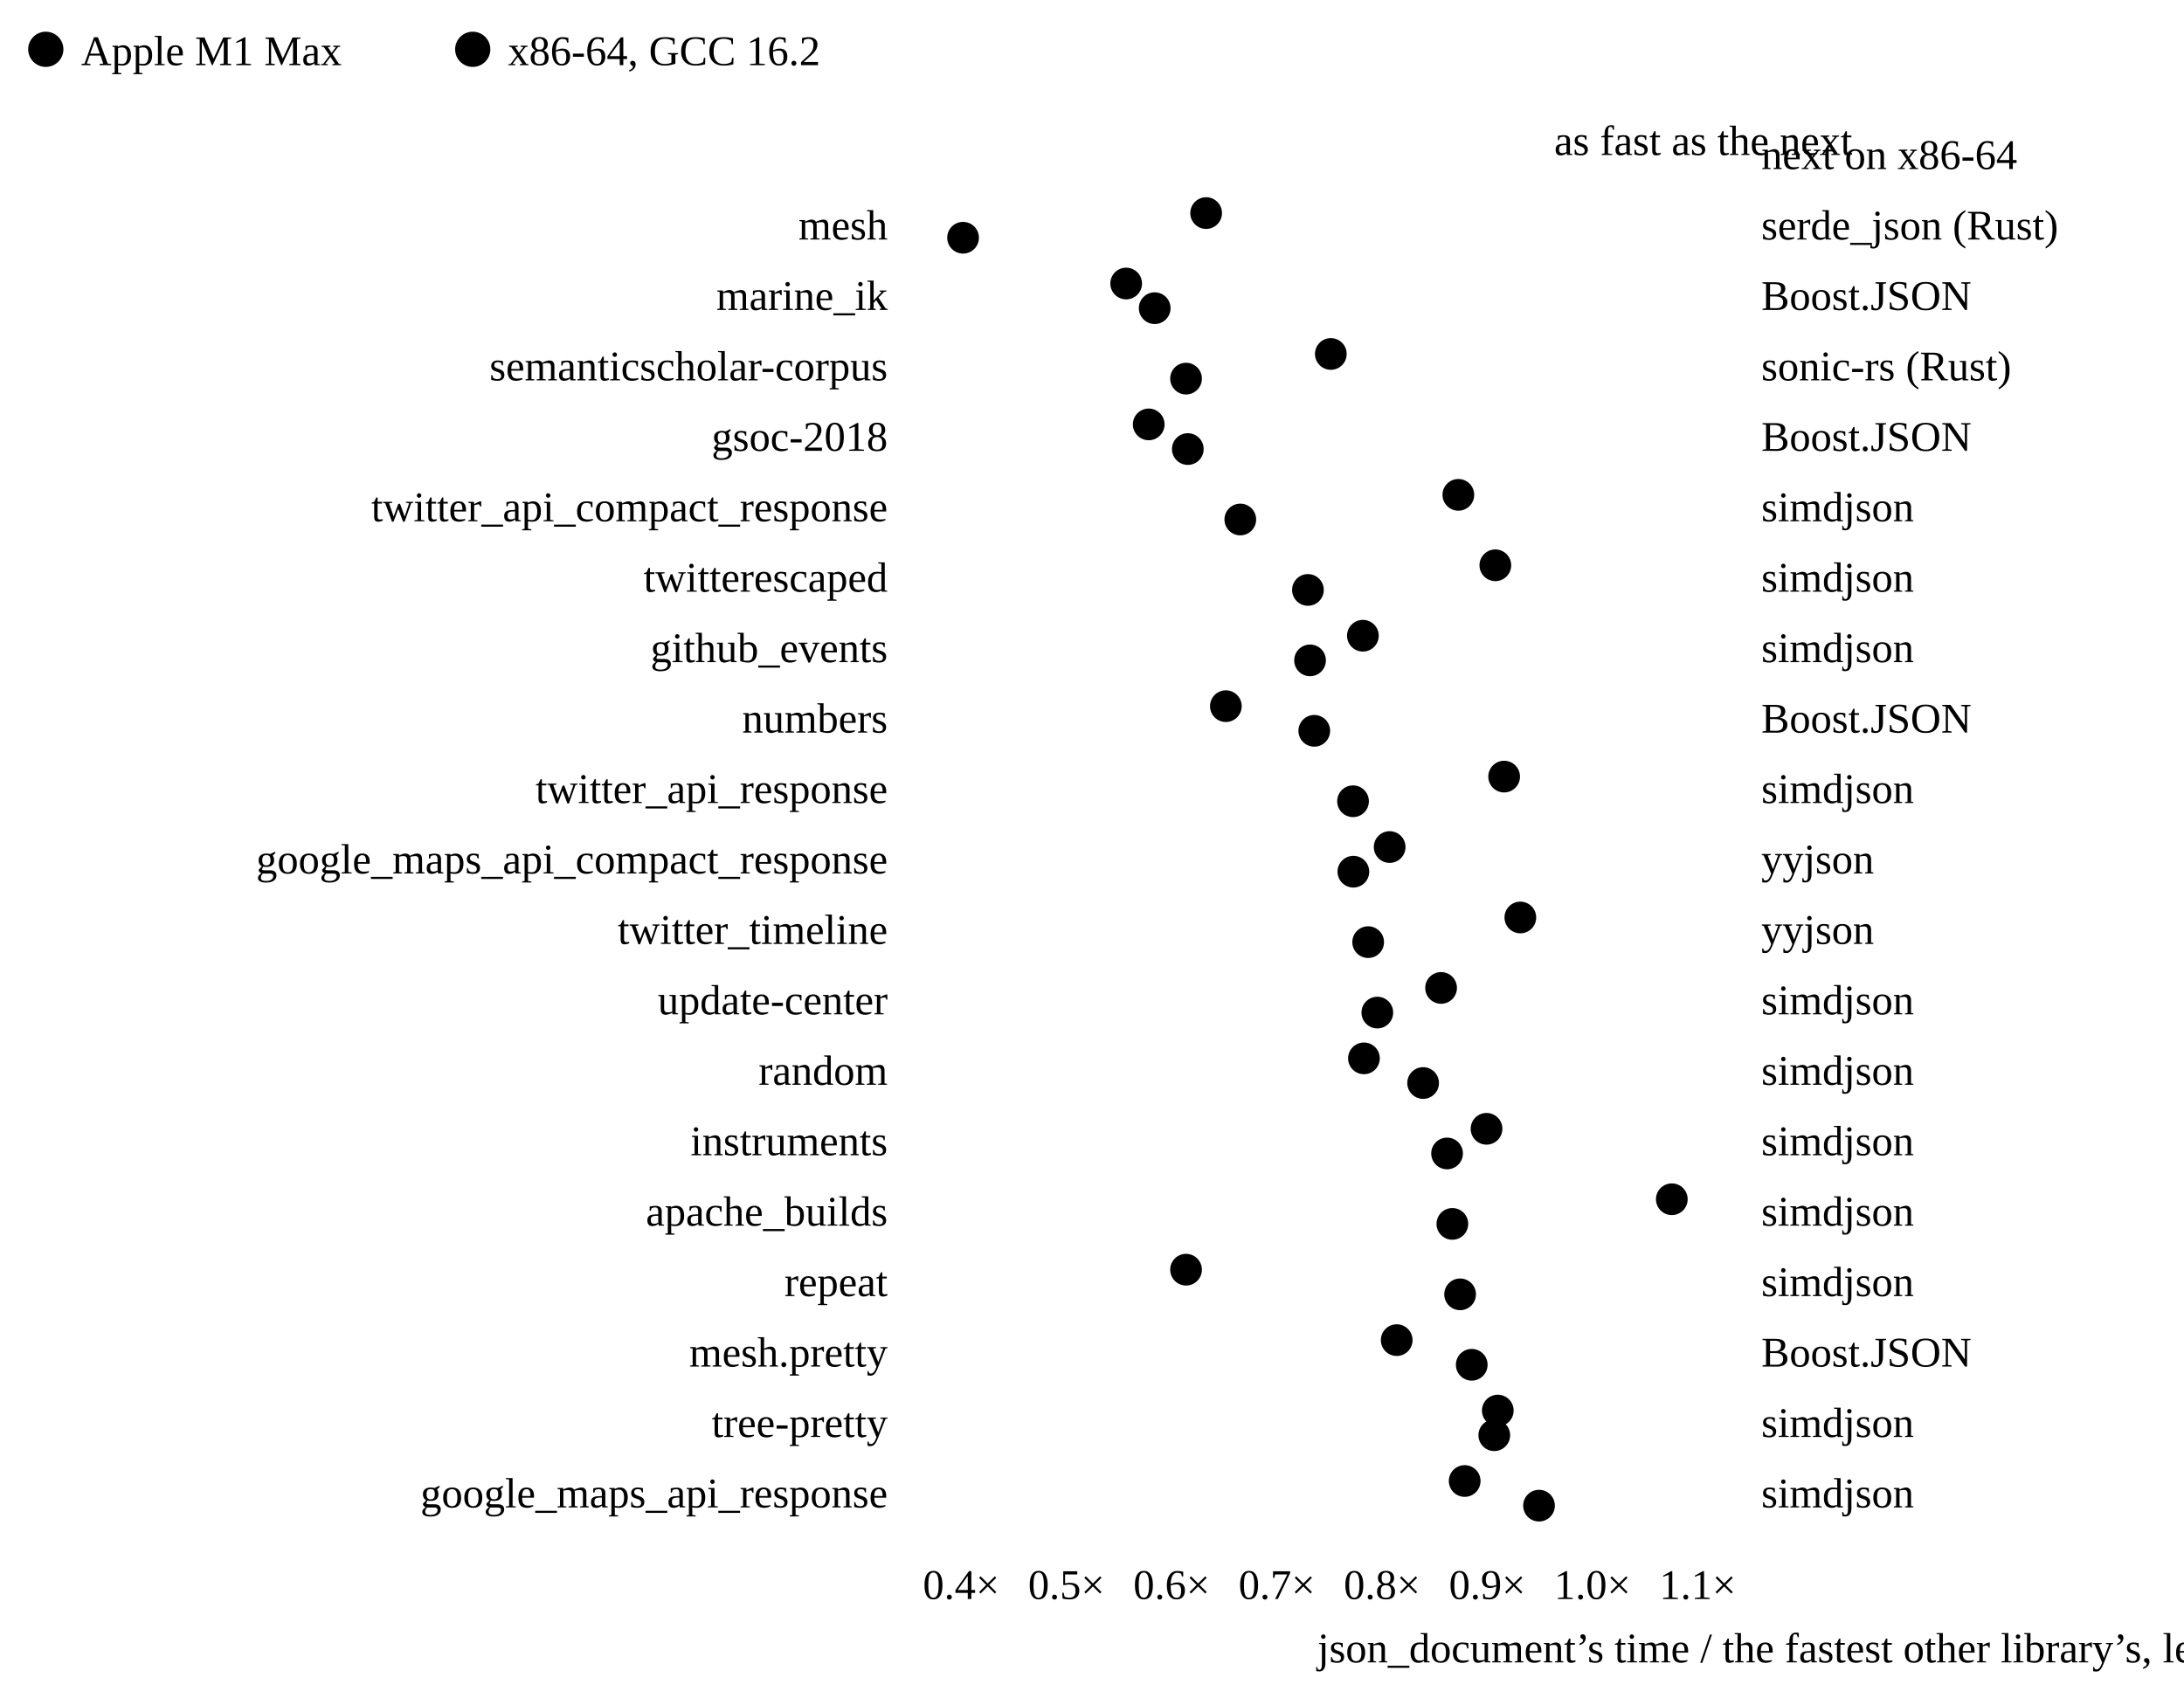
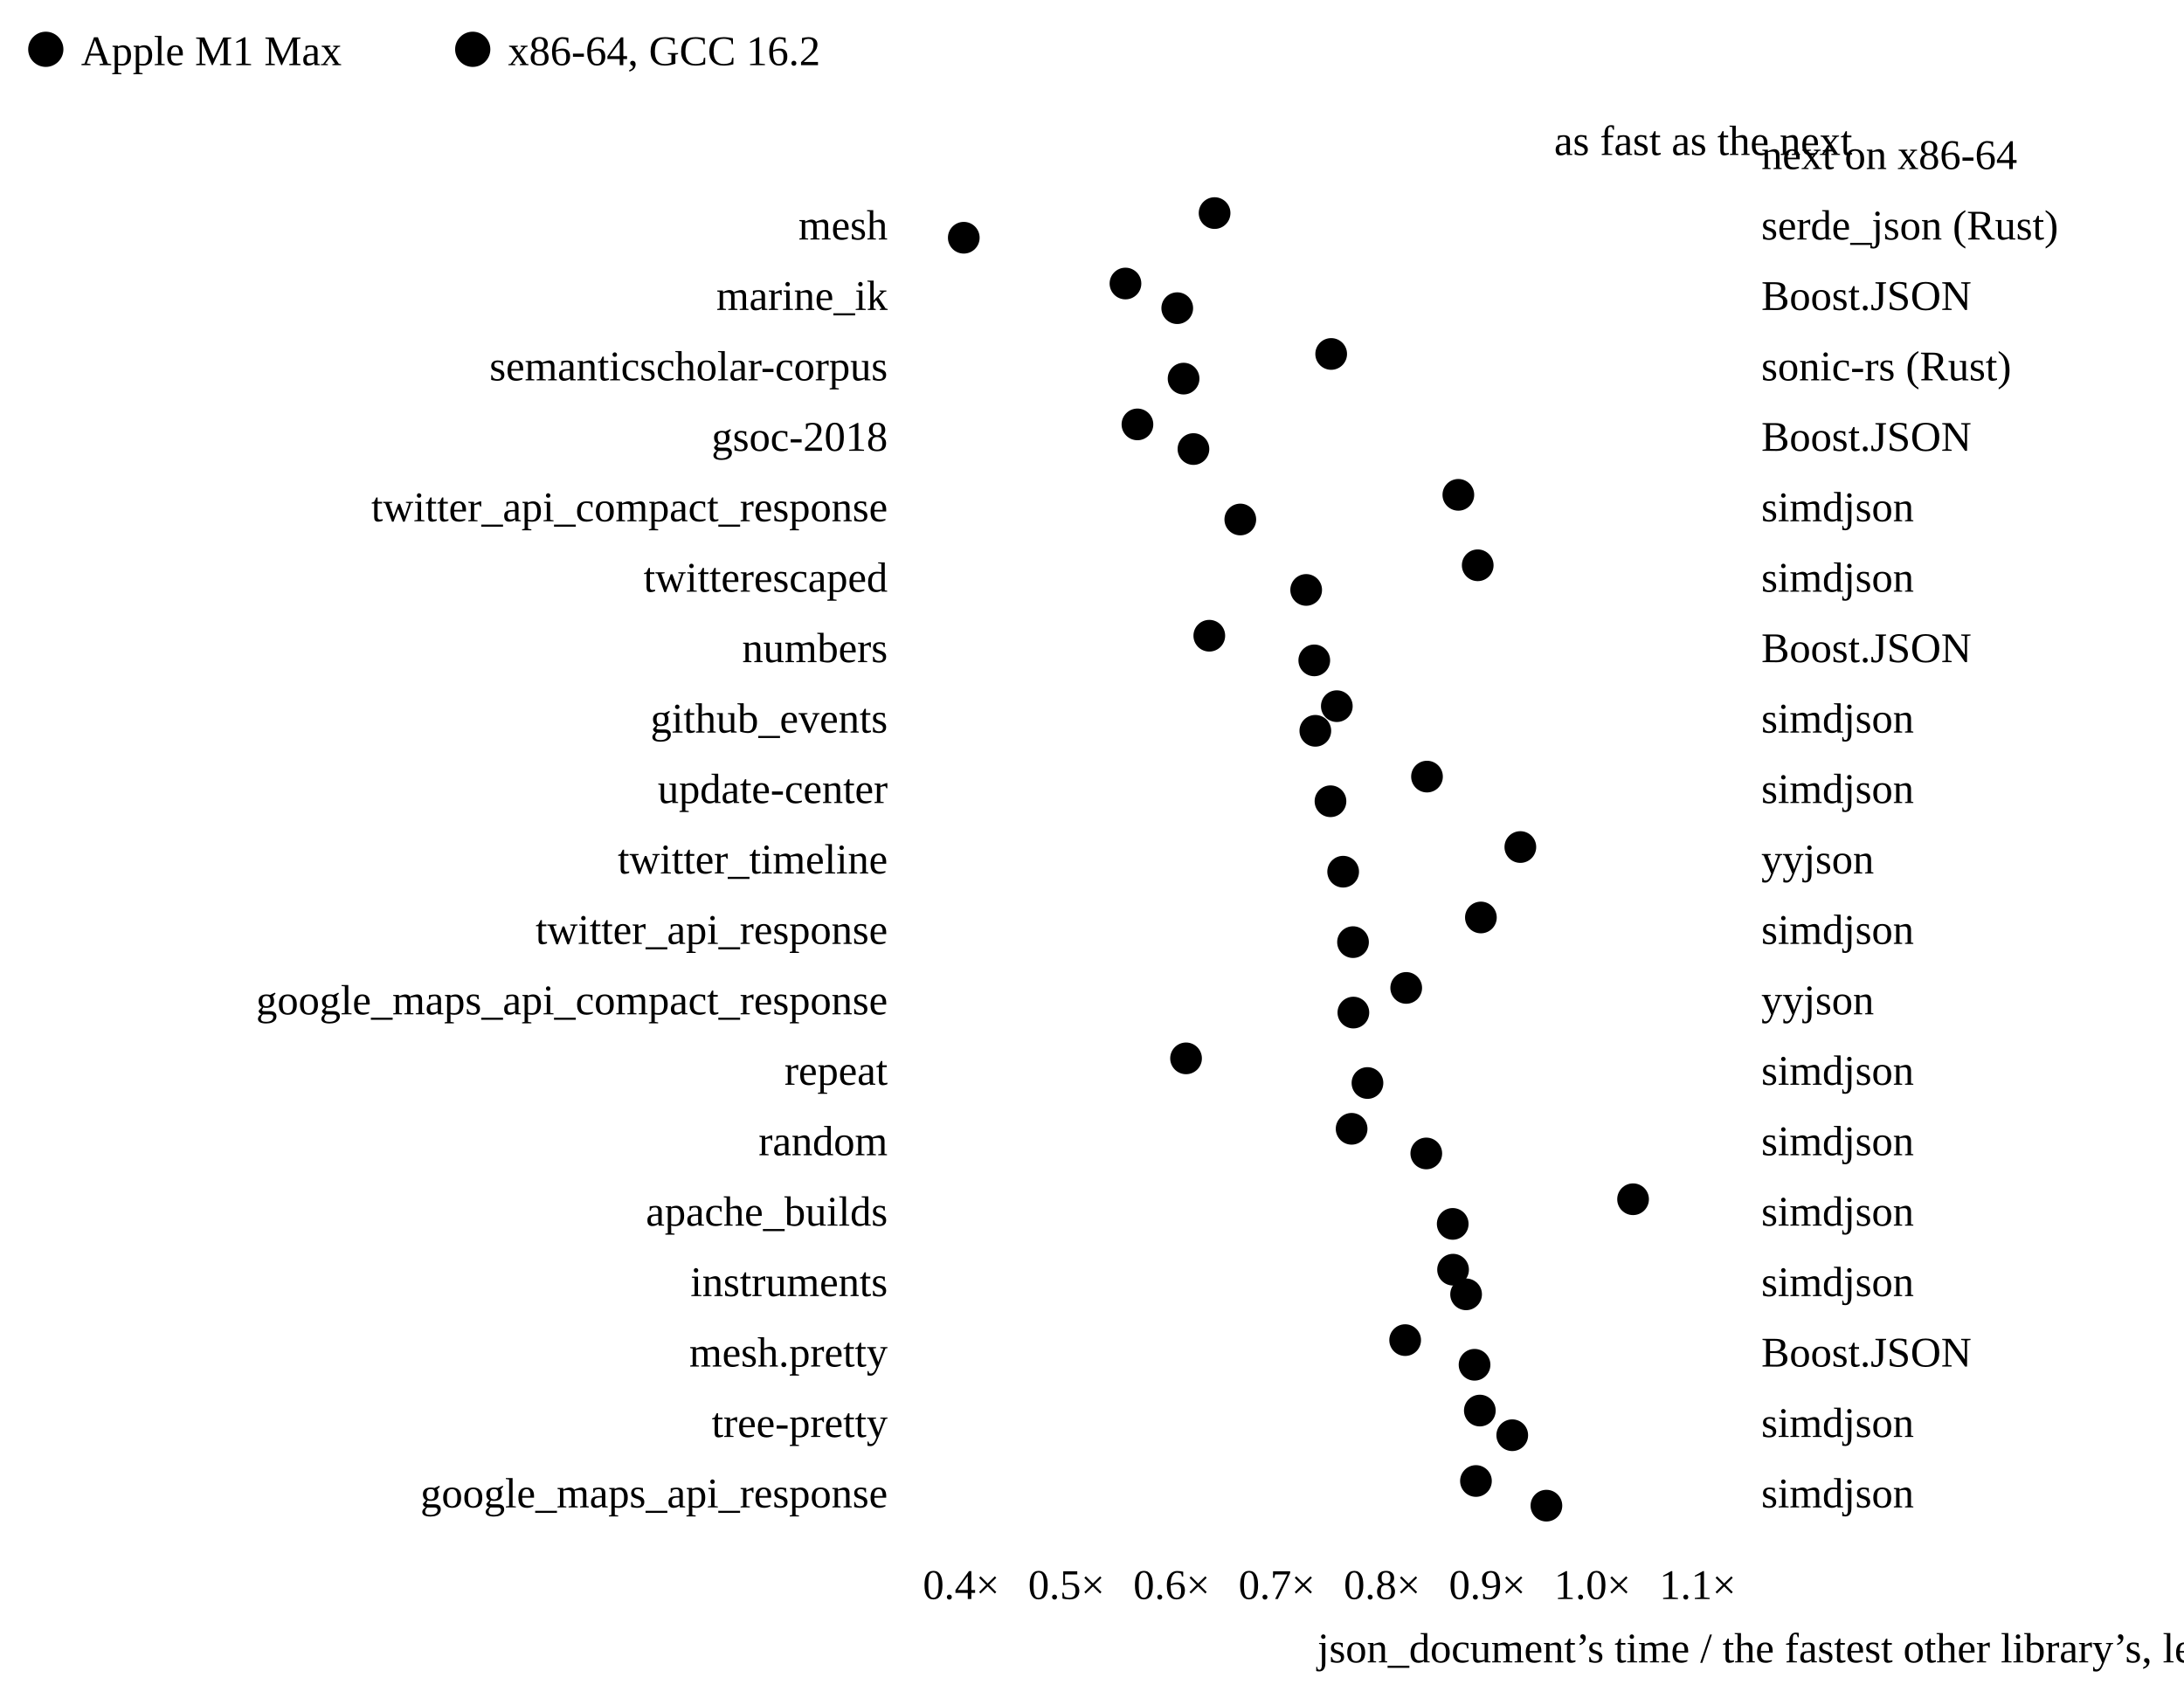
<svg xmlns="http://www.w3.org/2000/svg" class="nj-fig nj-charts nj-charts--blog" viewBox="0 0 620 482" role="img" aria-labelledby="nj-blog-heldout nj-blog-heldout-d">
  <line class="nj-charts-grid" x1="262" y1="50" x2="262" y2="438" />
  <text class="nj-charts-tick" x="262" y="454">0.4×</text>
  <line class="nj-charts-grid" x1="291.867" y1="50" x2="291.867" y2="438" />
  <text class="nj-charts-tick" x="291.867" y="454">0.5×</text>
  <line class="nj-charts-grid" x1="321.733" y1="50" x2="321.733" y2="438" />
  <text class="nj-charts-tick" x="321.733" y="454">0.6×</text>
  <line class="nj-charts-grid" x1="351.6" y1="50" x2="351.6" y2="438" />
  <text class="nj-charts-tick" x="351.6" y="454">0.7×</text>
  <line class="nj-charts-grid" x1="381.467" y1="50" x2="381.467" y2="438" />
  <text class="nj-charts-tick" x="381.467" y="454">0.8×</text>
  <line class="nj-charts-grid" x1="411.333" y1="50" x2="411.333" y2="438" />
  <text class="nj-charts-tick" x="411.333" y="454">0.9×</text>
  <line class="nj-charts-grid" x1="441.2" y1="50" x2="441.2" y2="438" />
  <text class="nj-charts-tick" x="441.2" y="454">1.0×</text>
  <line class="nj-charts-grid" x1="471.067" y1="50" x2="471.067" y2="438" />
  <text class="nj-charts-tick" x="471.067" y="454">1.1×</text>
  <text class="nj-charts-tick" x="374" y="472">json_document’s time / the fastest other library’s, less is better</text>
  <circle class="nj-charts-json-dot" cx="13" cy="14" r="5" />
  <text class="nj-charts-leg" x="23" y="18.5">Apple M1 Max</text>
  <circle class="nj-charts-ojson-dot" cx="134.2" cy="14" r="5" />
  <text class="nj-charts-leg" x="144.2" y="18.5">x86-64, G​CC 16.2</text>
  <text class="nj-charts-tick nj-charts-tick--l" x="500" y="48">next on x86-64</text>
  <text class="nj-charts-rowlabel nj-charts-code" x="252" y="68" text-anchor="end">mesh</text>
-   <circle class="nj-charts-json-dot" cx="342.4" cy="60.5" r="4.5" />
-   <circle class="nj-charts-ojson-dot" cx="273.4" cy="67.5" r="4.5" />
+   <circle class="nj-charts-json-dot" cx="344.8" cy="60.5" r="4.5" />
+   <circle class="nj-charts-ojson-dot" cx="273.6" cy="67.5" r="4.5" />
  <text class="nj-charts-tick nj-charts-tick--l" x="500" y="68">serde_json (Rust)</text>
  <text class="nj-charts-rowlabel nj-charts-code" x="252" y="88" text-anchor="end">marine_ik</text>
-   <circle class="nj-charts-json-dot" cx="319.7" cy="80.5" r="4.5" />
-   <circle class="nj-charts-ojson-dot" cx="327.8" cy="87.5" r="4.5" />
+   <circle class="nj-charts-json-dot" cx="319.5" cy="80.5" r="4.5" />
+   <circle class="nj-charts-ojson-dot" cx="334.2" cy="87.5" r="4.5" />
  <text class="nj-charts-tick nj-charts-tick--l" x="500" y="88">Boost.J​SON</text>
  <text class="nj-charts-rowlabel nj-charts-code" x="252" y="108" text-anchor="end">semanticscholar-corpus</text>
-   <circle class="nj-charts-json-dot" cx="377.8" cy="100.5" r="4.5" />
-   <circle class="nj-charts-ojson-dot" cx="336.7" cy="107.5" r="4.5" />
+   <circle class="nj-charts-json-dot" cx="377.9" cy="100.5" r="4.5" />
+   <circle class="nj-charts-ojson-dot" cx="336.0" cy="107.5" r="4.5" />
  <text class="nj-charts-tick nj-charts-tick--l" x="500" y="108">sonic-rs (Rust)</text>
  <text class="nj-charts-rowlabel nj-charts-code" x="252" y="128" text-anchor="end">gsoc-2018</text>
-   <circle class="nj-charts-json-dot" cx="326.1" cy="120.5" r="4.5" />
-   <circle class="nj-charts-ojson-dot" cx="337.2" cy="127.5" r="4.5" />
+   <circle class="nj-charts-json-dot" cx="322.9" cy="120.5" r="4.5" />
+   <circle class="nj-charts-ojson-dot" cx="338.8" cy="127.5" r="4.5" />
  <text class="nj-charts-tick nj-charts-tick--l" x="500" y="128">Boost.J​SON</text>
  <text class="nj-charts-rowlabel nj-charts-code" x="252" y="148" text-anchor="end">twitter_api_compact_response</text>
  <circle class="nj-charts-json-dot" cx="414.0" cy="140.5" r="4.5" />
  <circle class="nj-charts-ojson-dot" cx="352.1" cy="147.5" r="4.5" />
  <text class="nj-charts-tick nj-charts-tick--l" x="500" y="148">simdjson</text>
  <text class="nj-charts-rowlabel nj-charts-code" x="252" y="168" text-anchor="end">twitterescaped</text>
-   <circle class="nj-charts-json-dot" cx="424.5" cy="160.5" r="4.5" />
-   <circle class="nj-charts-ojson-dot" cx="371.3" cy="167.5" r="4.5" />
+   <circle class="nj-charts-json-dot" cx="419.5" cy="160.5" r="4.5" />
+   <circle class="nj-charts-ojson-dot" cx="370.8" cy="167.5" r="4.5" />
  <text class="nj-charts-tick nj-charts-tick--l" x="500" y="168">simdjson</text>
-   <text class="nj-charts-rowlabel nj-charts-code" x="252" y="188" text-anchor="end">github_events</text>
-   <circle class="nj-charts-json-dot" cx="386.9" cy="180.5" r="4.5" />
-   <circle class="nj-charts-ojson-dot" cx="371.9" cy="187.5" r="4.5" />
-   <text class="nj-charts-tick nj-charts-tick--l" x="500" y="188">simdjson</text>
-   <text class="nj-charts-rowlabel nj-charts-code" x="252" y="208" text-anchor="end">numbers</text>
-   <circle class="nj-charts-json-dot" cx="348.0" cy="200.5" r="4.5" />
-   <circle class="nj-charts-ojson-dot" cx="373.1" cy="207.5" r="4.5" />
-   <text class="nj-charts-tick nj-charts-tick--l" x="500" y="208">Boost.J​SON</text>
-   <text class="nj-charts-rowlabel nj-charts-code" x="252" y="228" text-anchor="end">twitter_api_response</text>
-   <circle class="nj-charts-json-dot" cx="427.0" cy="220.5" r="4.5" />
-   <circle class="nj-charts-ojson-dot" cx="384.1" cy="227.5" r="4.5" />
+   <text class="nj-charts-rowlabel nj-charts-code" x="252" y="188" text-anchor="end">numbers</text>
+   <circle class="nj-charts-json-dot" cx="343.3" cy="180.5" r="4.5" />
+   <circle class="nj-charts-ojson-dot" cx="373.1" cy="187.5" r="4.5" />
+   <text class="nj-charts-tick nj-charts-tick--l" x="500" y="188">Boost.J​SON</text>
+   <text class="nj-charts-rowlabel nj-charts-code" x="252" y="208" text-anchor="end">github_events</text>
+   <circle class="nj-charts-json-dot" cx="379.5" cy="200.5" r="4.5" />
+   <circle class="nj-charts-ojson-dot" cx="373.4" cy="207.5" r="4.5" />
+   <text class="nj-charts-tick nj-charts-tick--l" x="500" y="208">simdjson</text>
+   <text class="nj-charts-rowlabel nj-charts-code" x="252" y="228" text-anchor="end">update-center</text>
+   <circle class="nj-charts-json-dot" cx="405.1" cy="220.5" r="4.5" />
+   <circle class="nj-charts-ojson-dot" cx="377.7" cy="227.5" r="4.5" />
  <text class="nj-charts-tick nj-charts-tick--l" x="500" y="228">simdjson</text>
-   <text class="nj-charts-rowlabel nj-charts-code" x="252" y="248" text-anchor="end">google_maps_api_compact_response</text>
-   <circle class="nj-charts-json-dot" cx="394.5" cy="240.5" r="4.5" />
-   <circle class="nj-charts-ojson-dot" cx="384.2" cy="247.5" r="4.5" />
+   <text class="nj-charts-rowlabel nj-charts-code" x="252" y="248" text-anchor="end">twitter_timeline</text>
+   <circle class="nj-charts-json-dot" cx="431.6" cy="240.5" r="4.5" />
+   <circle class="nj-charts-ojson-dot" cx="381.3" cy="247.5" r="4.5" />
  <text class="nj-charts-tick nj-charts-tick--l" x="500" y="248">yyjson</text>
-   <text class="nj-charts-rowlabel nj-charts-code" x="252" y="268" text-anchor="end">twitter_timeline</text>
-   <circle class="nj-charts-json-dot" cx="431.6" cy="260.5" r="4.5" />
-   <circle class="nj-charts-ojson-dot" cx="388.4" cy="267.5" r="4.5" />
-   <text class="nj-charts-tick nj-charts-tick--l" x="500" y="268">yyjson</text>
-   <text class="nj-charts-rowlabel nj-charts-code" x="252" y="288" text-anchor="end">update-center</text>
-   <circle class="nj-charts-json-dot" cx="409.1" cy="280.5" r="4.5" />
-   <circle class="nj-charts-ojson-dot" cx="391.0" cy="287.5" r="4.5" />
-   <text class="nj-charts-tick nj-charts-tick--l" x="500" y="288">simdjson</text>
-   <text class="nj-charts-rowlabel nj-charts-code" x="252" y="308" text-anchor="end">random</text>
-   <circle class="nj-charts-json-dot" cx="387.2" cy="300.5" r="4.5" />
-   <circle class="nj-charts-ojson-dot" cx="404.0" cy="307.5" r="4.5" />
+   <text class="nj-charts-rowlabel nj-charts-code" x="252" y="268" text-anchor="end">twitter_api_response</text>
+   <circle class="nj-charts-json-dot" cx="420.4" cy="260.5" r="4.5" />
+   <circle class="nj-charts-ojson-dot" cx="384.1" cy="267.5" r="4.5" />
+   <text class="nj-charts-tick nj-charts-tick--l" x="500" y="268">simdjson</text>
+   <text class="nj-charts-rowlabel nj-charts-code" x="252" y="288" text-anchor="end">google_maps_api_compact_response</text>
+   <circle class="nj-charts-json-dot" cx="399.2" cy="280.5" r="4.5" />
+   <circle class="nj-charts-ojson-dot" cx="384.2" cy="287.5" r="4.5" />
+   <text class="nj-charts-tick nj-charts-tick--l" x="500" y="288">yyjson</text>
+   <text class="nj-charts-rowlabel nj-charts-code" x="252" y="308" text-anchor="end">repeat</text>
+   <circle class="nj-charts-json-dot" cx="336.7" cy="300.5" r="4.5" />
+   <circle class="nj-charts-ojson-dot" cx="388.2" cy="307.5" r="4.5" />
  <text class="nj-charts-tick nj-charts-tick--l" x="500" y="308">simdjson</text>
-   <text class="nj-charts-rowlabel nj-charts-code" x="252" y="328" text-anchor="end">instruments</text>
-   <circle class="nj-charts-json-dot" cx="422.0" cy="320.5" r="4.5" />
-   <circle class="nj-charts-ojson-dot" cx="410.8" cy="327.5" r="4.5" />
+   <text class="nj-charts-rowlabel nj-charts-code" x="252" y="328" text-anchor="end">random</text>
+   <circle class="nj-charts-json-dot" cx="383.7" cy="320.5" r="4.5" />
+   <circle class="nj-charts-ojson-dot" cx="404.9" cy="327.5" r="4.5" />
  <text class="nj-charts-tick nj-charts-tick--l" x="500" y="328">simdjson</text>
  <text class="nj-charts-rowlabel nj-charts-code" x="252" y="348" text-anchor="end">apache_builds</text>
-   <circle class="nj-charts-json-dot" cx="474.6" cy="340.5" r="4.5" />
-   <circle class="nj-charts-ojson-dot" cx="412.3" cy="347.5" r="4.5" />
+   <circle class="nj-charts-json-dot" cx="463.6" cy="340.5" r="4.5" />
+   <circle class="nj-charts-ojson-dot" cx="412.4" cy="347.5" r="4.5" />
  <text class="nj-charts-tick nj-charts-tick--l" x="500" y="348">simdjson</text>
-   <text class="nj-charts-rowlabel nj-charts-code" x="252" y="368" text-anchor="end">repeat</text>
-   <circle class="nj-charts-json-dot" cx="336.7" cy="360.5" r="4.5" />
-   <circle class="nj-charts-ojson-dot" cx="414.5" cy="367.5" r="4.5" />
+   <text class="nj-charts-rowlabel nj-charts-code" x="252" y="368" text-anchor="end">instruments</text>
+   <circle class="nj-charts-json-dot" cx="412.5" cy="360.5" r="4.5" />
+   <circle class="nj-charts-ojson-dot" cx="416.2" cy="367.5" r="4.5" />
  <text class="nj-charts-tick nj-charts-tick--l" x="500" y="368">simdjson</text>
  <text class="nj-charts-rowlabel nj-charts-code" x="252" y="388" text-anchor="end">mesh.pretty</text>
-   <circle class="nj-charts-json-dot" cx="396.5" cy="380.5" r="4.5" />
-   <circle class="nj-charts-ojson-dot" cx="417.8" cy="387.5" r="4.5" />
+   <circle class="nj-charts-json-dot" cx="398.9" cy="380.5" r="4.5" />
+   <circle class="nj-charts-ojson-dot" cx="418.6" cy="387.5" r="4.5" />
  <text class="nj-charts-tick nj-charts-tick--l" x="500" y="388">Boost.J​SON</text>
  <text class="nj-charts-rowlabel nj-charts-code" x="252" y="408" text-anchor="end">tree-pretty</text>
-   <circle class="nj-charts-json-dot" cx="425.2" cy="400.5" r="4.5" />
-   <circle class="nj-charts-ojson-dot" cx="424.2" cy="407.5" r="4.5" />
+   <circle class="nj-charts-json-dot" cx="420.1" cy="400.5" r="4.5" />
+   <circle class="nj-charts-ojson-dot" cx="429.3" cy="407.5" r="4.5" />
  <text class="nj-charts-tick nj-charts-tick--l" x="500" y="408">simdjson</text>
  <text class="nj-charts-rowlabel nj-charts-code" x="252" y="428" text-anchor="end">google_maps_api_response</text>
-   <circle class="nj-charts-json-dot" cx="415.8" cy="420.5" r="4.5" />
-   <circle class="nj-charts-ojson-dot" cx="436.9" cy="427.5" r="4.5" />
+   <circle class="nj-charts-json-dot" cx="419.0" cy="420.5" r="4.5" />
+   <circle class="nj-charts-ojson-dot" cx="439.0" cy="427.5" r="4.5" />
  <text class="nj-charts-tick nj-charts-tick--l" x="500" y="428">simdjson</text>
  <line class="nj-charts-ref" x1="441.2" y1="50" x2="441.2" y2="438" />
  <text class="nj-charts-tick" x="441.2" y="44">as fast as the next</text>
</svg>
